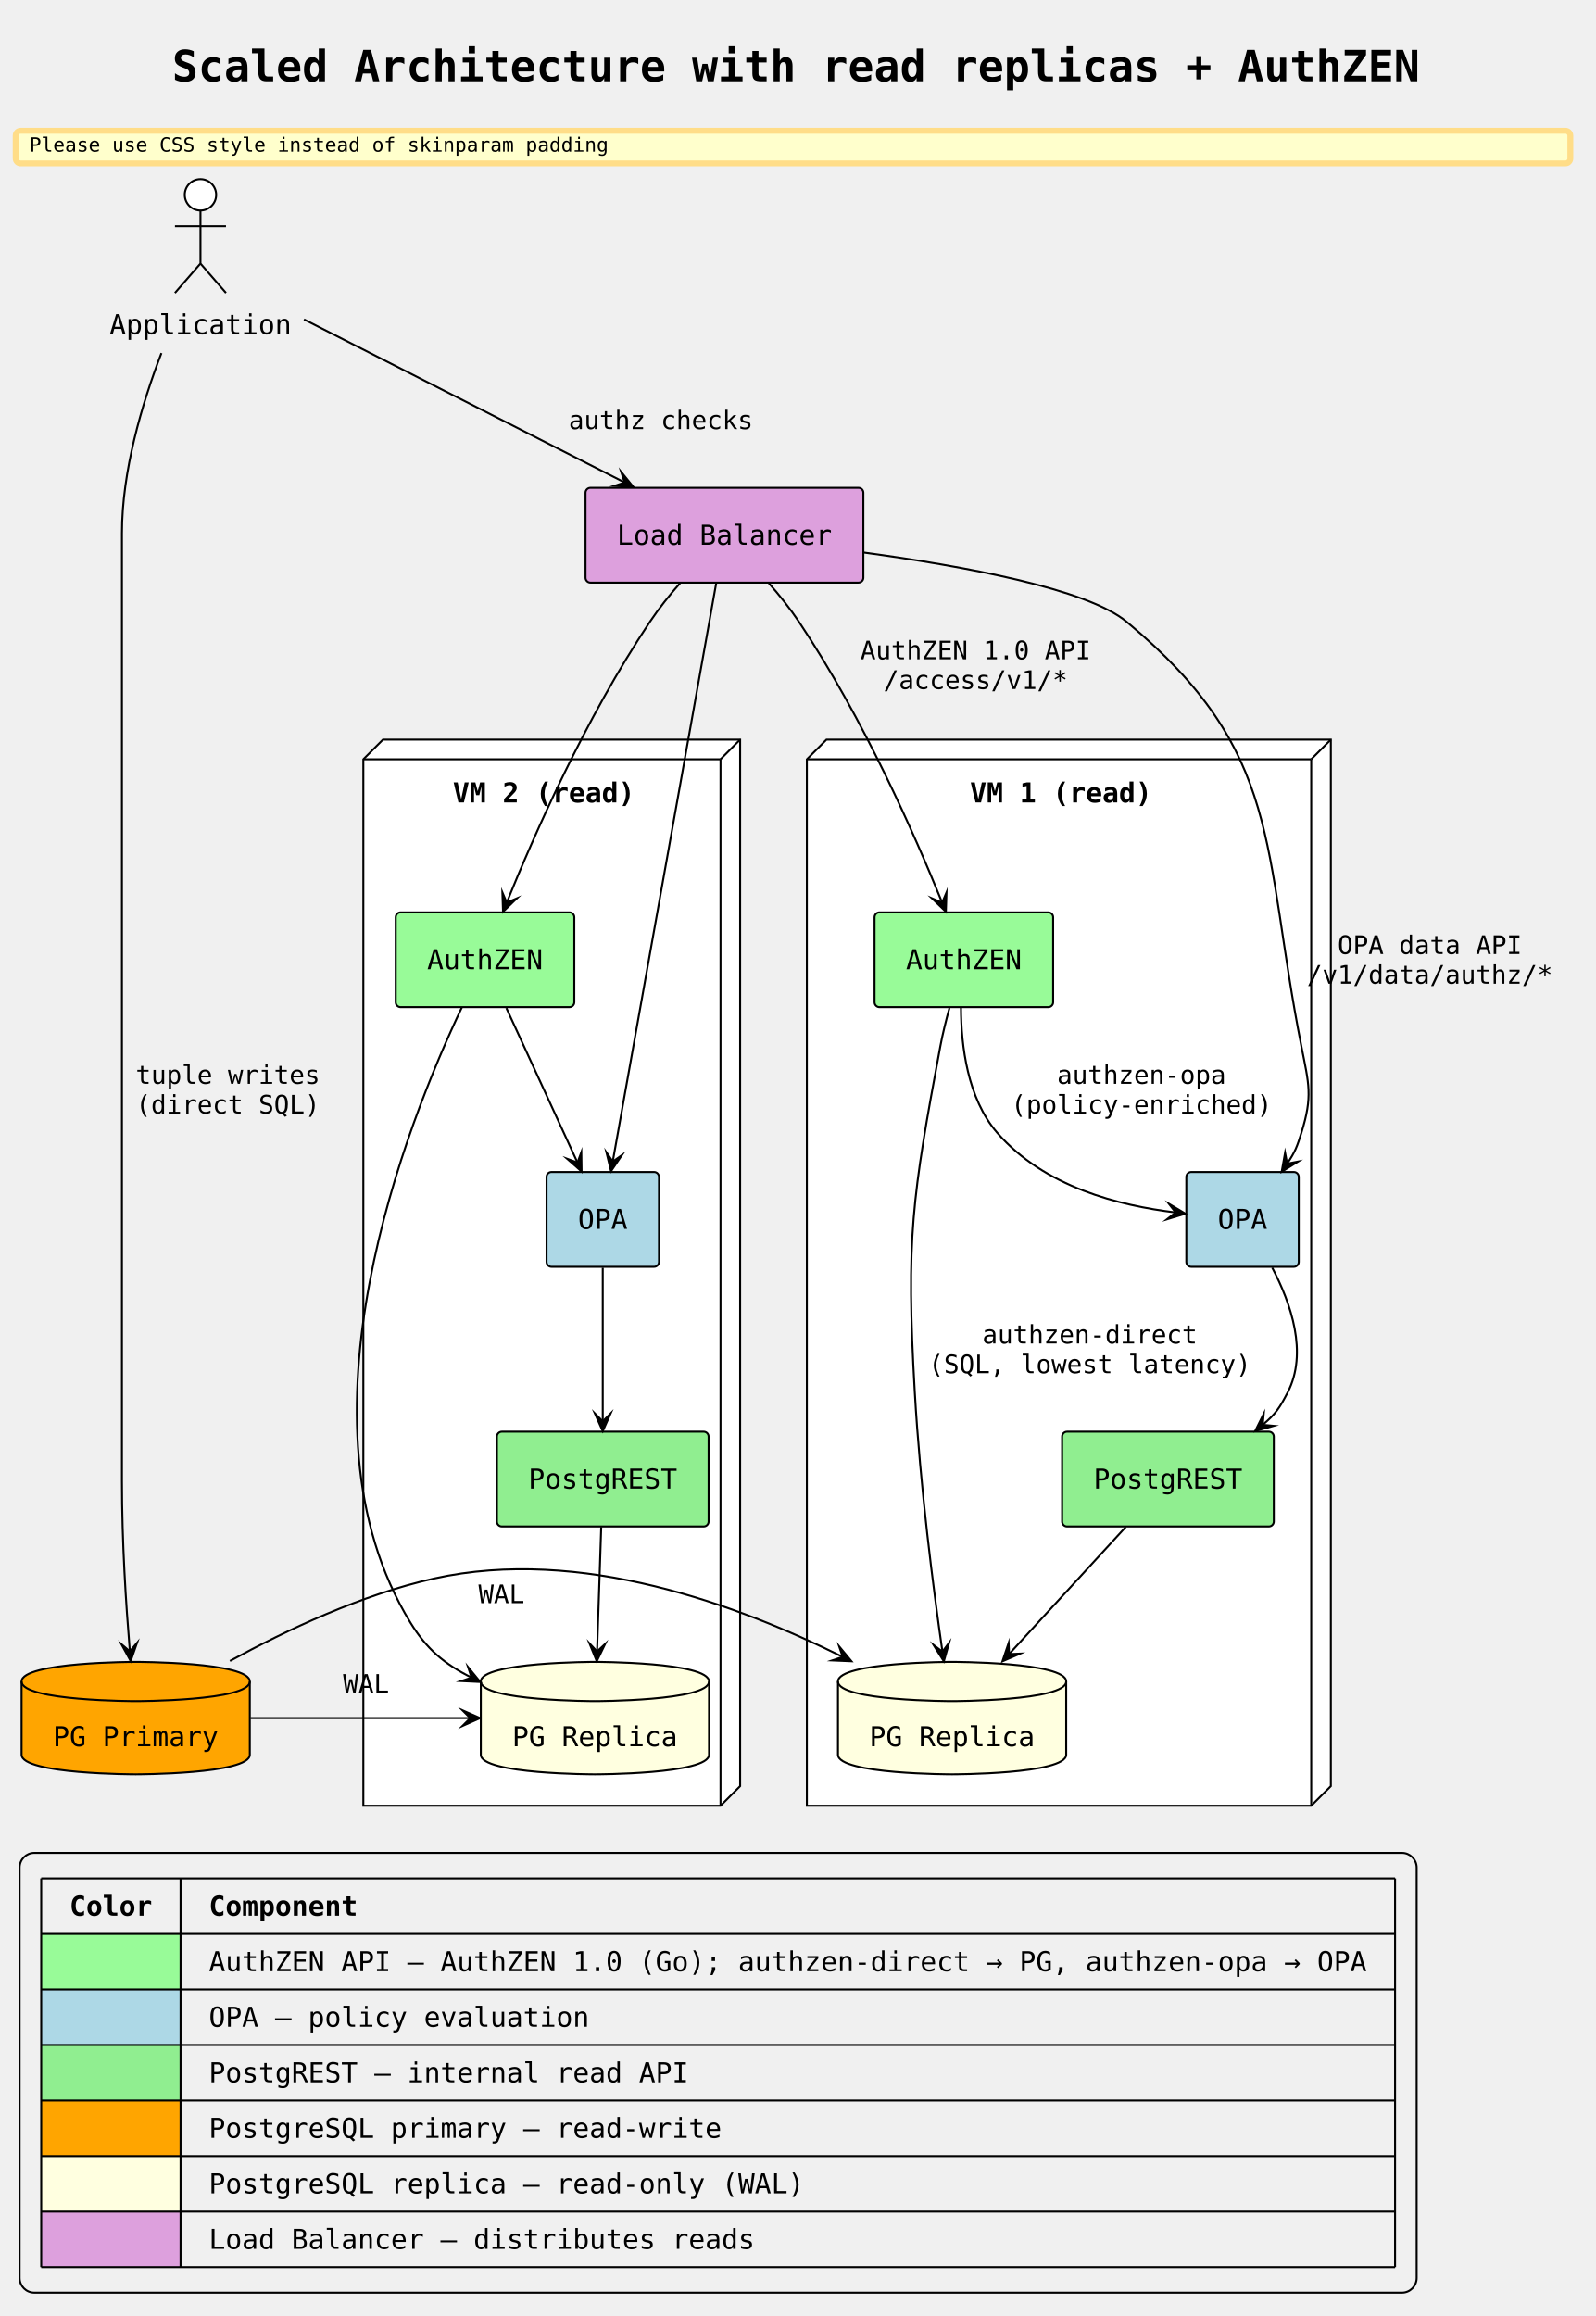
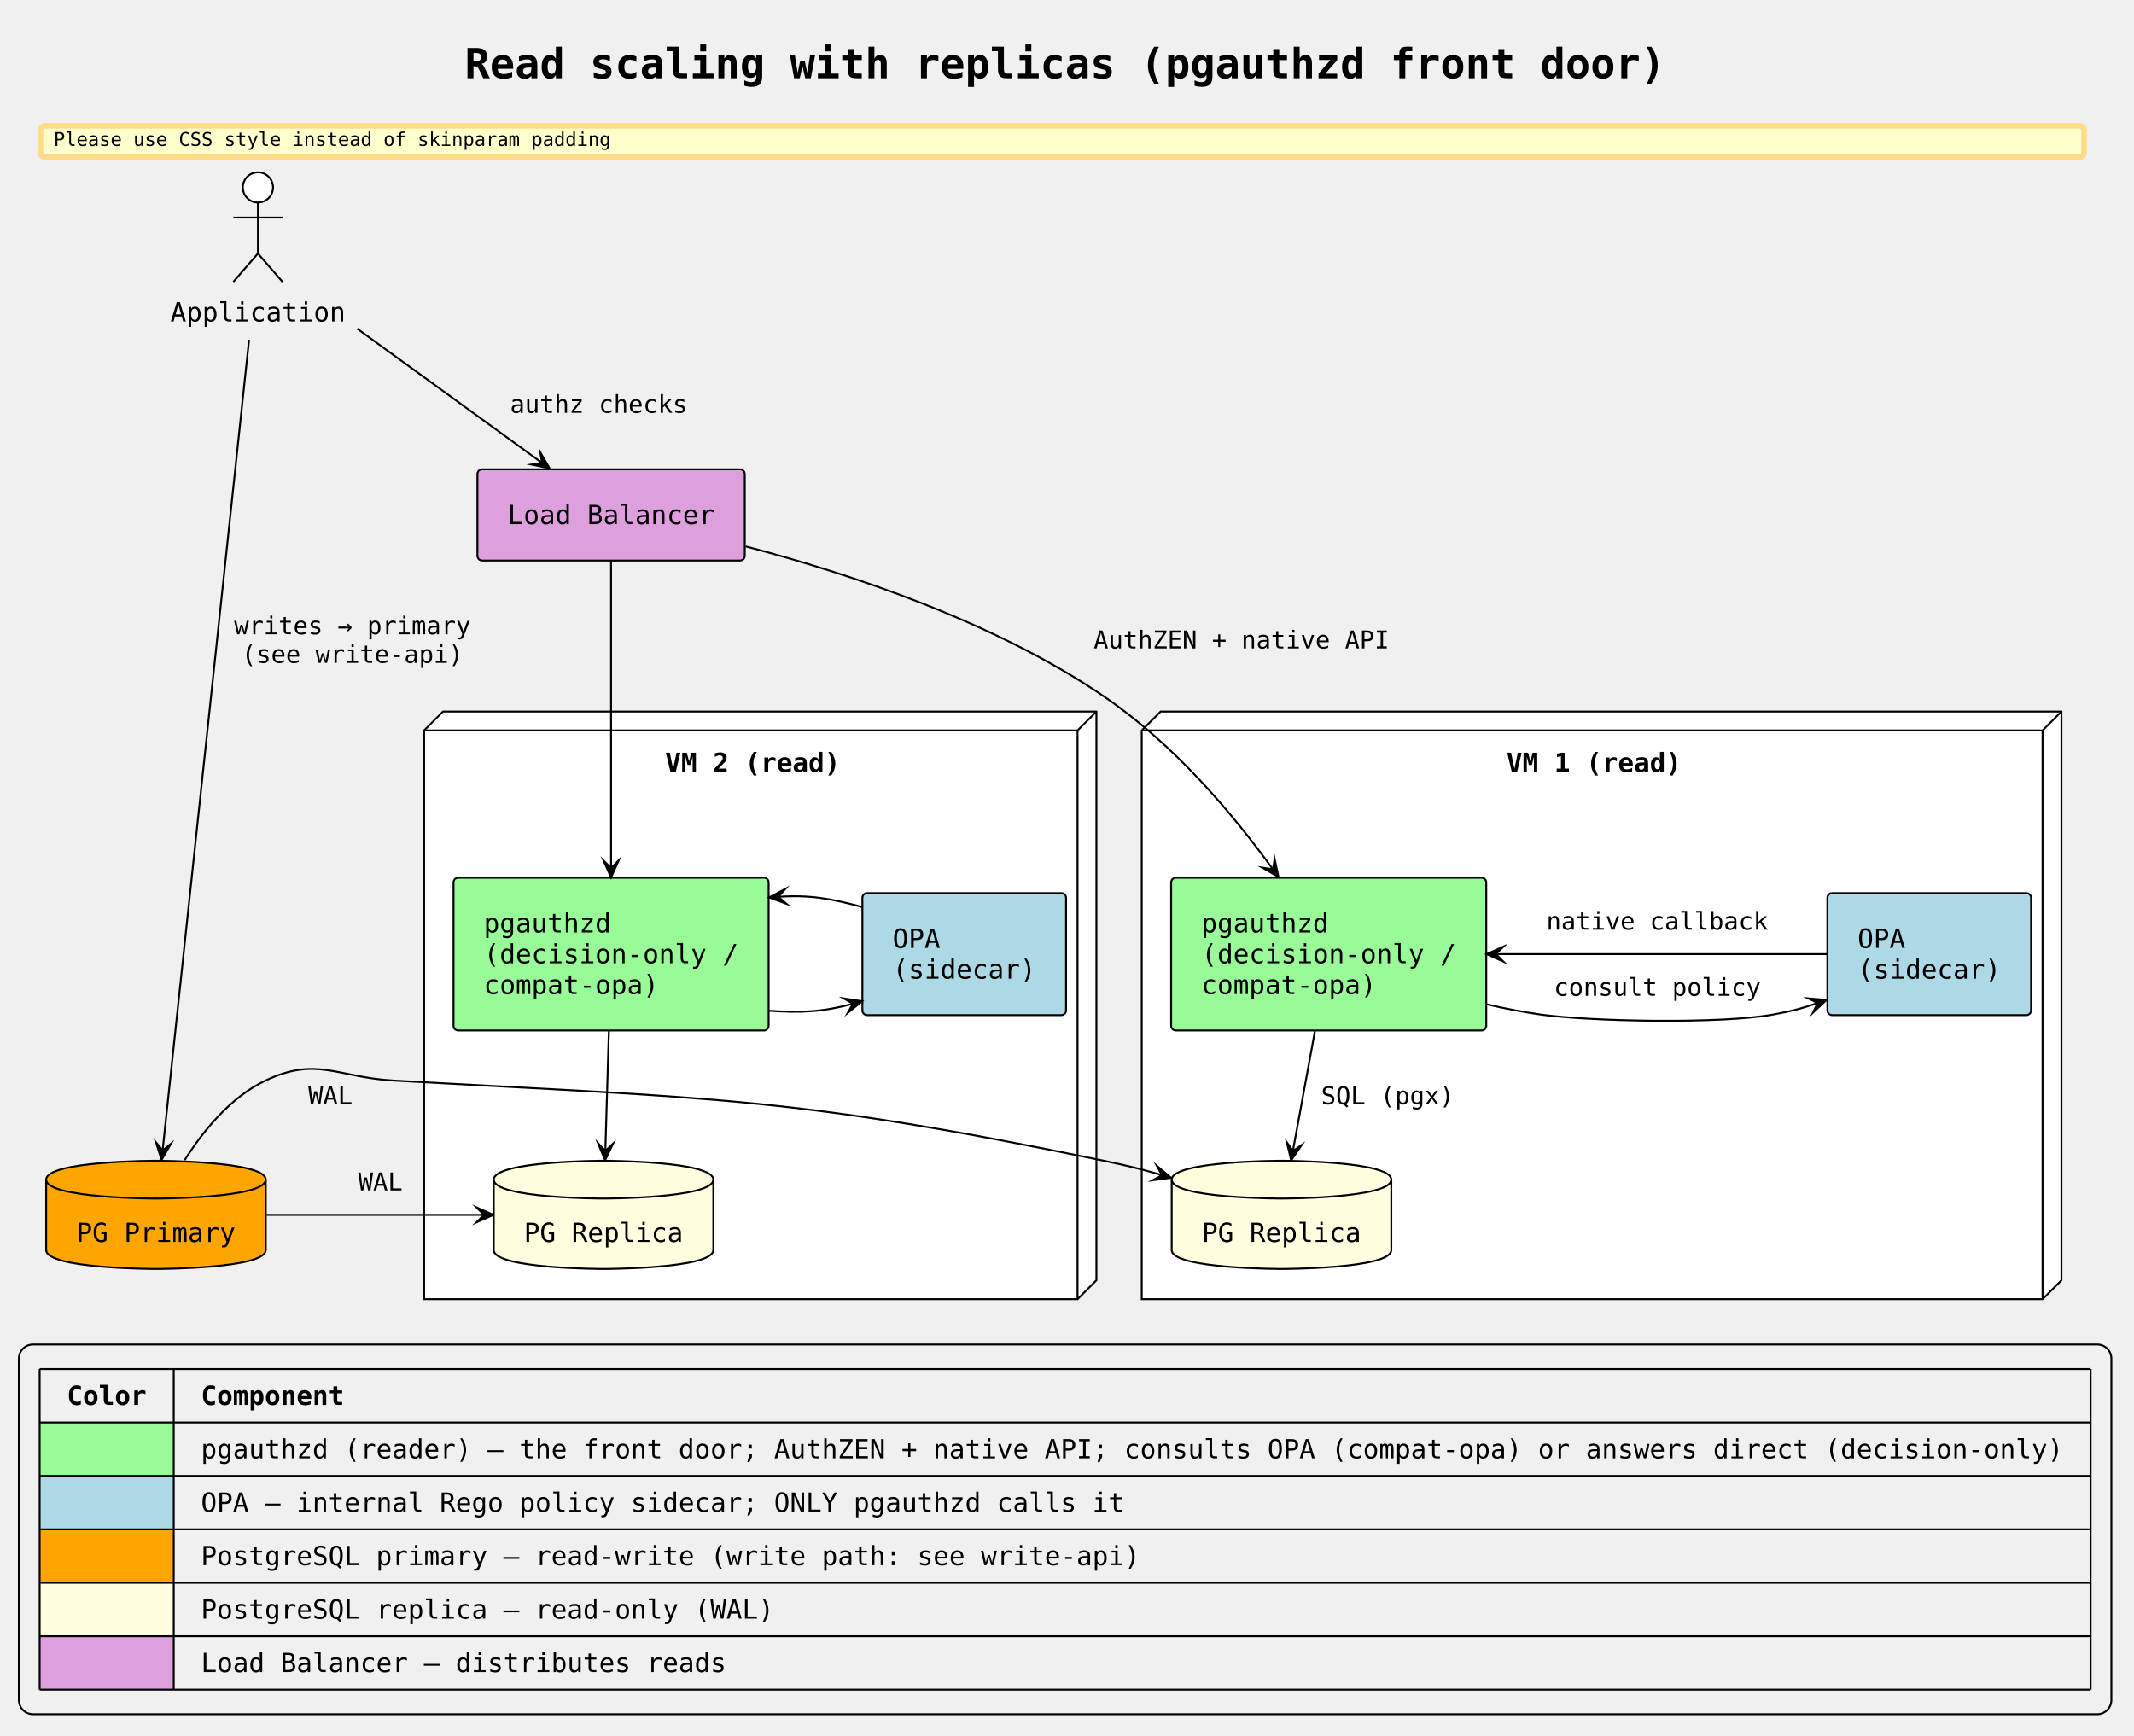
- <svg xmlns="http://www.w3.org/2000/svg" contentStyleType="text/css" data-diagram-type="DESCRIPTION" height="1180px" preserveAspectRatio="none" style="width:813px;height:1180px;background:#FFFFFF;" version="1.1" viewBox="0 0 813 1180" width="813px" zoomAndPan="magnify">
+ <svg xmlns="http://www.w3.org/2000/svg" contentStyleType="text/css" data-diagram-type="DESCRIPTION" height="919px" preserveAspectRatio="none" style="width:1130px;height:919px;background:#FFFFFF;" version="1.1" viewBox="0 0 1130 919" width="1130px" zoomAndPan="magnify">
  <defs />
  <g>
    <g class="title" data-source-line="10">
-       <text fill="#000000" font-family="monospace" font-size="22" font-weight="700" lengthAdjust="spacing" textLength="635.766" x="87.706" y="41.421">Scaled Architecture with read replicas + AuthZEN</text>
+       <text fill="#000000" font-family="monospace" font-size="22" font-weight="700" lengthAdjust="spacing" textLength="635.766" x="246.126" y="41.421">Read scaling with replicas (pgauthzd front door)</text>
    </g>
-     <rect fill="#FFFFCC" height="16.641" rx="2.5" ry="2.5" style="stroke:#FFDD88;stroke-width:3;" width="792.177" x="8" y="66.609" />
-     <text fill="#000000" font-family="monospace" font-size="10" lengthAdjust="spacing" textLength="295.005" x="15" y="77.25">Please use CSS style instead of skinparam padding</text>
+     <rect fill="#FFFFCC" height="16.641" rx="2.5" ry="2.5" style="stroke:#FFDD88;stroke-width:3;" width="1082.14" x="21.439" y="66.609" />
+     <text fill="#000000" font-family="monospace" font-size="10" lengthAdjust="spacing" textLength="295.005" x="28.439" y="77.25">Please use CSS style instead of skinparam padding</text>
    <g class="cluster" data-qualified-name="vm1" data-source-line="16" id="ent0003">
-       <polygon fill="#FFFFFF" points="411.14,386.84,421.14,376.84,678.14,376.84,678.14,910.03,668.14,920.03,411.14,920.03,411.14,386.84" style="stroke:#000000;stroke-width:1;stroke-linejoin:miter;stroke-miterlimit:10;" />
-       <line style="stroke:#000000;stroke-width:1;" x1="668.14" x2="678.14" y1="386.84" y2="376.84" />
-       <line style="stroke:#000000;stroke-width:1;" x1="411.14" x2="668.14" y1="386.84" y2="386.84" />
-       <line style="stroke:#000000;stroke-width:1;" x1="668.14" x2="668.14" y1="386.84" y2="920.03" />
-       <text fill="#000000" font-family="monospace" font-size="14" font-weight="700" lengthAdjust="spacing" textLength="92.716" x="494.282" y="408.835">VM 1 (read)</text>
+       <polygon fill="#FFFFFF" points="604.579,386.84,614.579,376.84,1091.579,376.84,1091.579,678.03,1081.579,688.03,604.579,688.03,604.579,386.84" style="stroke:#000000;stroke-width:1;stroke-linejoin:miter;stroke-miterlimit:10;" />
+       <line style="stroke:#000000;stroke-width:1;" x1="1081.579" x2="1091.579" y1="386.84" y2="376.84" />
+       <line style="stroke:#000000;stroke-width:1;" x1="604.579" x2="1081.579" y1="386.84" y2="386.84" />
+       <line style="stroke:#000000;stroke-width:1;" x1="1081.579" x2="1081.579" y1="386.84" y2="688.03" />
+       <text fill="#000000" font-family="monospace" font-size="14" font-weight="700" lengthAdjust="spacing" textLength="92.716" x="797.721" y="408.835">VM 1 (read)</text>
    </g>
-     <g class="cluster" data-qualified-name="vm2" data-source-line="23" id="ent0008">
-       <polygon fill="#FFFFFF" points="185.14,386.84,195.14,376.84,377.14,376.84,377.14,910.03,367.14,920.03,185.14,920.03,185.14,386.84" style="stroke:#000000;stroke-width:1;stroke-linejoin:miter;stroke-miterlimit:10;" />
-       <line style="stroke:#000000;stroke-width:1;" x1="367.14" x2="377.14" y1="386.84" y2="376.84" />
-       <line style="stroke:#000000;stroke-width:1;" x1="185.14" x2="367.14" y1="386.84" y2="386.84" />
-       <line style="stroke:#000000;stroke-width:1;" x1="367.14" x2="367.14" y1="386.84" y2="920.03" />
-       <text fill="#000000" font-family="monospace" font-size="14" font-weight="700" lengthAdjust="spacing" textLength="92.716" x="230.782" y="408.835">VM 2 (read)</text>
+     <g class="cluster" data-qualified-name="vm2" data-source-line="22" id="ent0007">
+       <polygon fill="#FFFFFF" points="224.579,386.84,234.579,376.84,580.579,376.84,580.579,678.03,570.579,688.03,224.579,688.03,224.579,386.84" style="stroke:#000000;stroke-width:1;stroke-linejoin:miter;stroke-miterlimit:10;" />
+       <line style="stroke:#000000;stroke-width:1;" x1="570.579" x2="580.579" y1="386.84" y2="376.84" />
+       <line style="stroke:#000000;stroke-width:1;" x1="224.579" x2="570.579" y1="386.84" y2="386.84" />
+       <line style="stroke:#000000;stroke-width:1;" x1="570.579" x2="570.579" y1="386.84" y2="688.03" />
+       <text fill="#000000" font-family="monospace" font-size="14" font-weight="700" lengthAdjust="spacing" textLength="92.716" x="352.221" y="408.835">VM 2 (read)</text>
    </g>
-     <g class="entity" data-qualified-name="vm1.opa3a" data-source-line="17" id="ent0004">
-       <rect fill="#ADD8E6" height="48.297" rx="2.5" ry="2.5" style="stroke:#000000;stroke-width:1;" width="57.286" x="604.5" y="597.14" />
-       <text fill="#000000" font-family="monospace" font-size="14" lengthAdjust="spacing" textLength="25.286" x="620.5" y="626.135">OPA</text>
+     <g class="entity" data-qualified-name="vm1.pgd3a" data-source-line="17" id="ent0004">
+       <rect fill="#98FB98" height="80.891" rx="2.5" ry="2.5" style="stroke:#000000;stroke-width:1;" width="166.859" x="620.149" y="464.84" />
+       <text fill="#000000" font-family="monospace" font-size="14" lengthAdjust="spacing" textLength="67.43" x="636.149" y="493.835">pgauthzd</text>
+       <text fill="#000000" font-family="monospace" font-size="14" lengthAdjust="spacing" textLength="134.859" x="636.149" y="510.132">(decision-only /</text>
+       <text fill="#000000" font-family="monospace" font-size="14" lengthAdjust="spacing" textLength="92.716" x="636.149" y="526.429">compat-opa)</text>
    </g>
-     <g class="entity" data-qualified-name="vm1.az3a" data-source-line="18" id="ent0005">
-       <rect fill="#98FB98" height="48.297" rx="2.5" ry="2.5" style="stroke:#000000;stroke-width:1;" width="91.001" x="445.64" y="464.84" />
-       <text fill="#000000" font-family="monospace" font-size="14" lengthAdjust="spacing" textLength="59.001" x="461.64" y="493.835">AuthZEN</text>
+     <g class="entity" data-qualified-name="vm1.opa3a" data-source-line="18" id="ent0005">
+       <rect fill="#ADD8E6" height="64.594" rx="2.5" ry="2.5" style="stroke:#000000;stroke-width:1;" width="107.858" x="967.649" y="472.99" />
+       <text fill="#000000" font-family="monospace" font-size="14" lengthAdjust="spacing" textLength="25.286" x="983.649" y="501.985">OPA</text>
+       <text fill="#000000" font-family="monospace" font-size="14" lengthAdjust="spacing" textLength="75.858" x="983.649" y="518.282">(sidecar)</text>
    </g>
-     <g class="entity" data-qualified-name="vm1.pgrst3a" data-source-line="19" id="ent0006">
-       <rect fill="#90EE90" height="48.297" rx="2.5" ry="2.5" style="stroke:#000000;stroke-width:1;" width="107.858" x="541.21" y="729.44" />
-       <text fill="#000000" font-family="monospace" font-size="14" lengthAdjust="spacing" textLength="75.858" x="557.21" y="758.435">PostgREST</text>
+     <g class="entity" data-qualified-name="vm1.pgr3a" data-source-line="19" id="ent0006">
+       <path d="M620.439,624.73 C620.439,614.73 678.582,614.73 678.582,614.73 C678.582,614.73 736.726,614.73 736.726,624.73 L736.726,662.027 C736.726,672.027 678.582,672.027 678.582,672.027 C678.582,672.027 620.439,672.027 620.439,662.027 L620.439,624.73" fill="#FFFFE0" style="stroke:#000000;stroke-width:1;" />
+       <path d="M620.439,624.73 C620.439,634.73 678.582,634.73 678.582,634.73 C678.582,634.73 736.726,634.73 736.726,624.73" fill="none" style="stroke:#000000;stroke-width:1;" />
+       <text fill="#000000" font-family="monospace" font-size="14" lengthAdjust="spacing" textLength="84.287" x="636.439" y="657.725">PG Replica</text>
    </g>
-     <g class="entity" data-qualified-name="vm1.pgr3a" data-source-line="20" id="ent0007">
-       <path d="M427,856.73 C427,846.73 485.144,846.73 485.144,846.73 C485.144,846.73 543.287,846.73 543.287,856.73 L543.287,894.027 C543.287,904.027 485.144,904.027 485.144,904.027 C485.144,904.027 427,904.027 427,894.027 L427,856.73" fill="#FFFFE0" style="stroke:#000000;stroke-width:1;" />
-       <path d="M427,856.73 C427,866.73 485.144,866.73 485.144,866.73 C485.144,866.73 543.287,866.73 543.287,856.73" fill="none" style="stroke:#000000;stroke-width:1;" />
-       <text fill="#000000" font-family="monospace" font-size="14" lengthAdjust="spacing" textLength="84.287" x="443" y="889.725">PG Replica</text>
+     <g class="entity" data-qualified-name="vm2.pgd3b" data-source-line="23" id="ent0008">
+       <rect fill="#98FB98" height="80.891" rx="2.5" ry="2.5" style="stroke:#000000;stroke-width:1;" width="166.859" x="240.149" y="464.84" />
+       <text fill="#000000" font-family="monospace" font-size="14" lengthAdjust="spacing" textLength="67.43" x="256.149" y="493.835">pgauthzd</text>
+       <text fill="#000000" font-family="monospace" font-size="14" lengthAdjust="spacing" textLength="134.859" x="256.149" y="510.132">(decision-only /</text>
+       <text fill="#000000" font-family="monospace" font-size="14" lengthAdjust="spacing" textLength="92.716" x="256.149" y="526.429">compat-opa)</text>
    </g>
    <g class="entity" data-qualified-name="vm2.opa3b" data-source-line="24" id="ent0009">
-       <rect fill="#ADD8E6" height="48.297" rx="2.5" ry="2.5" style="stroke:#000000;stroke-width:1;" width="57.286" x="278.5" y="597.14" />
-       <text fill="#000000" font-family="monospace" font-size="14" lengthAdjust="spacing" textLength="25.286" x="294.5" y="626.135">OPA</text>
+       <rect fill="#ADD8E6" height="64.594" rx="2.5" ry="2.5" style="stroke:#000000;stroke-width:1;" width="107.858" x="456.649" y="472.99" />
+       <text fill="#000000" font-family="monospace" font-size="14" lengthAdjust="spacing" textLength="25.286" x="472.649" y="501.985">OPA</text>
+       <text fill="#000000" font-family="monospace" font-size="14" lengthAdjust="spacing" textLength="75.858" x="472.649" y="518.282">(sidecar)</text>
    </g>
-     <g class="entity" data-qualified-name="vm2.az3b" data-source-line="25" id="ent0010">
-       <rect fill="#98FB98" height="48.297" rx="2.5" ry="2.5" style="stroke:#000000;stroke-width:1;" width="91.001" x="201.64" y="464.84" />
-       <text fill="#000000" font-family="monospace" font-size="14" lengthAdjust="spacing" textLength="59.001" x="217.64" y="493.835">AuthZEN</text>
-     </g>
-     <g class="entity" data-qualified-name="vm2.pgrst3b" data-source-line="26" id="ent0011">
-       <rect fill="#90EE90" height="48.297" rx="2.5" ry="2.5" style="stroke:#000000;stroke-width:1;" width="107.858" x="253.21" y="729.44" />
-       <text fill="#000000" font-family="monospace" font-size="14" lengthAdjust="spacing" textLength="75.858" x="269.21" y="758.435">PostgREST</text>
-     </g>
-     <g class="entity" data-qualified-name="vm2.pgr3b" data-source-line="27" id="ent0012">
-       <path d="M245,856.73 C245,846.73 303.144,846.73 303.144,846.73 C303.144,846.73 361.287,846.73 361.287,856.73 L361.287,894.027 C361.287,904.027 303.144,904.027 303.144,904.027 C303.144,904.027 245,904.027 245,894.027 L245,856.73" fill="#FFFFE0" style="stroke:#000000;stroke-width:1;" />
-       <path d="M245,856.73 C245,866.73 303.144,866.73 303.144,866.73 C303.144,866.73 361.287,866.73 361.287,856.73" fill="none" style="stroke:#000000;stroke-width:1;" />
-       <text fill="#000000" font-family="monospace" font-size="14" lengthAdjust="spacing" textLength="84.287" x="261" y="889.725">PG Replica</text>
+     <g class="entity" data-qualified-name="vm2.pgr3b" data-source-line="25" id="ent0010">
+       <path d="M261.439,624.73 C261.439,614.73 319.582,614.73 319.582,614.73 C319.582,614.73 377.726,614.73 377.726,624.73 L377.726,662.027 C377.726,672.027 319.582,672.027 319.582,672.027 C319.582,672.027 261.439,672.027 261.439,662.027 L261.439,624.73" fill="#FFFFE0" style="stroke:#000000;stroke-width:1;" />
+       <path d="M261.439,624.73 C261.439,634.73 319.582,634.73 319.582,634.73 C319.582,634.73 377.726,634.73 377.726,624.73" fill="none" style="stroke:#000000;stroke-width:1;" />
+       <text fill="#000000" font-family="monospace" font-size="14" lengthAdjust="spacing" textLength="84.287" x="277.439" y="657.725">PG Replica</text>
    </g>
    <g class="entity" data-qualified-name="app3" data-source-line="12" id="ent0001">
-       <ellipse cx="102.148" cy="99.25" fill="#FFFFFF" rx="8" ry="8" style="stroke:#000000;stroke-width:1;" />
-       <path d="M102.148,107.25 L102.148,134.25 M89.148,115.25 L115.148,115.25 M102.148,134.25 L89.148,149.25 M102.148,134.25 L115.148,149.25" fill="none" style="stroke:#000000;stroke-width:1;" />
-       <text fill="#000000" font-family="monospace" font-size="14" lengthAdjust="spacing" textLength="92.716" x="55.79" y="170.245">Application</text>
+       <ellipse cx="136.587" cy="99.25" fill="#FFFFFF" rx="8" ry="8" style="stroke:#000000;stroke-width:1;" />
+       <path d="M136.587,107.25 L136.587,134.25 M123.587,115.25 L149.587,115.25 M136.587,134.25 L123.587,149.25 M136.587,134.25 L149.587,149.25" fill="none" style="stroke:#000000;stroke-width:1;" />
+       <text fill="#000000" font-family="monospace" font-size="14" lengthAdjust="spacing" textLength="92.716" x="90.229" y="170.245">Application</text>
    </g>
    <g class="entity" data-qualified-name="lb" data-source-line="14" id="ent0002">
-       <rect fill="#DDA0DD" height="48.297" rx="2.5" ry="2.5" style="stroke:#000000;stroke-width:1;" width="141.573" x="298.36" y="248.55" />
-       <text fill="#000000" font-family="monospace" font-size="14" lengthAdjust="spacing" textLength="109.573" x="314.36" y="277.545">Load Balancer</text>
+       <rect fill="#DDA0DD" height="48.297" rx="2.5" ry="2.5" style="stroke:#000000;stroke-width:1;" width="141.573" x="252.799" y="248.55" />
+       <text fill="#000000" font-family="monospace" font-size="14" lengthAdjust="spacing" textLength="109.573" x="268.799" y="277.545">Load Balancer</text>
    </g>
-     <g class="entity" data-qualified-name="pgp3" data-source-line="30" id="ent0013">
-       <path d="M11,856.73 C11,846.73 69.144,846.73 69.144,846.73 C69.144,846.73 127.287,846.73 127.287,856.73 L127.287,894.027 C127.287,904.027 69.144,904.027 69.144,904.027 C69.144,904.027 11,904.027 11,894.027 L11,856.73" fill="#FFA500" style="stroke:#000000;stroke-width:1;" />
-       <path d="M11,856.73 C11,866.73 69.144,866.73 69.144,866.73 C69.144,866.73 127.287,866.73 127.287,856.73" fill="none" style="stroke:#000000;stroke-width:1;" />
-       <text fill="#000000" font-family="monospace" font-size="14" lengthAdjust="spacing" textLength="84.287" x="27" y="889.725">PG Primary</text>
+     <g class="entity" data-qualified-name="pgp3" data-source-line="28" id="ent0011">
+       <path d="M24.439,624.73 C24.439,614.73 82.582,614.73 82.582,614.73 C82.582,614.73 140.726,614.73 140.726,624.73 L140.726,662.027 C140.726,672.027 82.582,672.027 82.582,672.027 C82.582,672.027 24.439,672.027 24.439,662.027 L24.439,624.73" fill="#FFA500" style="stroke:#000000;stroke-width:1;" />
+       <path d="M24.439,624.73 C24.439,634.73 82.582,634.73 82.582,634.73 C82.582,634.73 140.726,634.73 140.726,624.73" fill="none" style="stroke:#000000;stroke-width:1;" />
+       <text fill="#000000" font-family="monospace" font-size="14" lengthAdjust="spacing" textLength="84.287" x="40.439" y="657.725">PG Primary</text>
    </g>
-     <g class="link" data-entity-1="ent0001" data-entity-2="ent0002" data-link-type="dependency" data-source-line="33" id="lnk14">
-       <path d="M154.89,162.73 C203.83,187.62 271.493,222.034 318.293,245.833" fill="none" id="app3-to-lb" style="stroke:#000000;stroke-width:1;" />
-       <polygon fill="#000000" points="322.75,248.1,316.541,240.455,318.293,245.833,312.915,247.586,322.75,248.1" style="stroke:#000000;stroke-width:1;stroke-linejoin:miter;stroke-miterlimit:10;" />
-       <text fill="#000000" font-family="monospace" font-size="13" lengthAdjust="spacing" textLength="93.92" x="289.78" y="218.617">authz checks</text>
+     <g class="link" data-entity-1="ent0001" data-entity-2="ent0002" data-link-type="dependency" data-source-line="34" id="lnk12">
+       <path d="M189.169,174.09 C221.899,197.86 258.923,224.742 286.993,245.122" fill="none" id="app3-to-lb" style="stroke:#000000;stroke-width:1;" />
+       <polygon fill="#000000" points="291.039,248.06,286.106,239.536,286.993,245.122,281.406,246.009,291.039,248.06" style="stroke:#000000;stroke-width:1;stroke-linejoin:miter;stroke-miterlimit:10;" />
+       <text fill="#000000" font-family="monospace" font-size="13" lengthAdjust="spacing" textLength="93.92" x="270.099" y="218.617">authz checks</text>
    </g>
-     <g class="link" data-entity-1="ent0002" data-entity-2="ent0004" data-link-type="dependency" data-source-line="34" id="lnk15">
-       <path d="M440.17,281.52 C491.02,288.42 553.91,300.01 574.14,316.84 C654.05,383.33 642.98,431.16 663.14,533.14 C666.94,552.32 668.99,558.48 663.14,577.14 C660.96,584.1 660.012,586.789 655.892,592.879" fill="none" id="lb-to-opa3a" style="stroke:#000000;stroke-width:1;" />
-       <polygon fill="#000000" points="653.09,597.02,661.446,591.807,655.892,592.879,654.82,587.324,653.09,597.02" style="stroke:#000000;stroke-width:1;stroke-linejoin:miter;stroke-miterlimit:10;" />
-       <text fill="#000000" font-family="monospace" font-size="13" lengthAdjust="spacing" textLength="93.92" x="681.603" y="486.057">OPA data API</text>
-       <text fill="#000000" font-family="monospace" font-size="13" lengthAdjust="spacing" textLength="125.227" x="665.95" y="501.19">/v1/data/authz/*</text>
+     <g class="link" data-entity-1="ent0002" data-entity-2="ent0004" data-link-type="dependency" data-source-line="35" id="lnk13">
+       <path d="M394.829,289.36 C449.999,303.83 526.559,329.17 584.579,368.84 C622.049,394.46 652.309,430.466 674.059,460.386" fill="none" id="lb-to-pgd3a" style="stroke:#000000;stroke-width:1;" />
+       <polygon fill="#000000" points="676.999,464.43,674.942,454.798,674.059,460.386,668.471,459.502,676.999,464.43" style="stroke:#000000;stroke-width:1;stroke-linejoin:miter;stroke-miterlimit:10;" />
+       <text fill="#000000" font-family="monospace" font-size="13" lengthAdjust="spacing" textLength="156.533" x="579.089" y="343.407">AuthZEN + native API</text>
    </g>
-     <g class="link" data-entity-1="ent0002" data-entity-2="ent0009" data-link-type="dependency" data-source-line="35" id="lnk16">
-       <path d="M364.93,297.24 C353.62,360.47 323.561,528.518 312.241,591.788" fill="none" id="lb-to-opa3b" style="stroke:#000000;stroke-width:1;" />
-       <polygon fill="#000000" points="311.36,596.71,316.882,588.555,312.241,591.788,309.008,587.146,311.36,596.71" style="stroke:#000000;stroke-width:1;stroke-linejoin:miter;stroke-miterlimit:10;" />
+     <g class="link" data-entity-1="ent0002" data-entity-2="ent0008" data-link-type="dependency" data-source-line="36" id="lnk14">
+       <path d="M323.579,297.07 C323.579,336.46 323.579,411.46 323.579,459.72" fill="none" id="lb-to-pgd3b" style="stroke:#000000;stroke-width:1;" />
+       <polygon fill="#000000" points="323.579,464.72,327.579,455.72,323.579,459.72,319.579,455.72,323.579,464.72" style="stroke:#000000;stroke-width:1;stroke-linejoin:miter;stroke-miterlimit:10;" />
    </g>
-     <g class="link" data-entity-1="ent0002" data-entity-2="ent0005" data-link-type="dependency" data-source-line="36" id="lnk17">
-       <path d="M391.64,296.97 C397.06,303.16 402.6,310.04 407.14,316.84 C440.16,366.24 466.29,425.877 480.09,459.877" fill="none" id="lb-to-az3a" style="stroke:#000000;stroke-width:1;" />
-       <polygon fill="#000000" points="481.97,464.51,482.292,454.666,480.09,459.877,474.879,457.675,481.97,464.51" style="stroke:#000000;stroke-width:1;stroke-linejoin:miter;stroke-miterlimit:10;" />
-       <text fill="#000000" font-family="monospace" font-size="13" lengthAdjust="spacing" textLength="117.4" x="438.42" y="335.907">AuthZEN 1.0 API</text>
-       <text fill="#000000" font-family="monospace" font-size="13" lengthAdjust="spacing" textLength="93.92" x="450.16" y="351.04">/access/v1/*</text>
+     <g class="link" data-entity-1="ent0004" data-entity-2="ent0005" data-link-type="dependency" data-source-line="37" id="lnk15">
+       <path d="M787.319,531.88 C796.859,534.1 806.499,535.98 815.829,537.29 C842.899,541.07 911.959,542.3 938.829,537.29 C948.219,535.54 953.192,534.391 962.492,531.181" fill="none" id="pgd3a-to-opa3a" style="stroke:#000000;stroke-width:1;" />
+       <polygon fill="#000000" points="967.219,529.55,957.406,528.705,962.492,531.181,960.016,536.268,967.219,529.55" style="stroke:#000000;stroke-width:1;stroke-linejoin:miter;stroke-miterlimit:10;" />
+       <text fill="#000000" font-family="monospace" font-size="13" lengthAdjust="spacing" textLength="109.573" x="822.829" y="527.357">consult policy</text>
    </g>
-     <g class="link" data-entity-1="ent0002" data-entity-2="ent0010" data-link-type="dependency" data-source-line="37" id="lnk18">
-       <path d="M346.65,296.97 C341.22,303.16 335.69,310.04 331.14,316.84 C298.13,366.24 272,425.877 258.2,459.877" fill="none" id="lb-to-az3b" style="stroke:#000000;stroke-width:1;" />
-       <polygon fill="#000000" points="256.32,464.51,263.411,457.675,258.2,459.877,255.998,454.666,256.32,464.51" style="stroke:#000000;stroke-width:1;stroke-linejoin:miter;stroke-miterlimit:10;" />
+     <g class="link" data-entity-1="ent0004" data-entity-2="ent0005" data-link-type="dependency" data-source-line="38" id="lnk17">
+       <path d="M792.129,505.29 C849.179,505.29 918.089,505.29 967.539,505.29" fill="none" id="pgd3a-backto-opa3a" style="stroke:#000000;stroke-width:1;" />
+       <polygon fill="#000000" points="787.129,505.29,796.129,509.29,792.129,505.29,796.129,501.29,787.129,505.29" style="stroke:#000000;stroke-width:1;stroke-linejoin:miter;stroke-miterlimit:10;" />
+       <text fill="#000000" font-family="monospace" font-size="13" lengthAdjust="spacing" textLength="117.4" x="818.829" y="492.357">native callback</text>
    </g>
-     <g class="link" data-entity-1="ent0004" data-entity-2="ent0006" data-link-type="dependency" data-source-line="38" id="lnk19">
-       <path d="M648.25,645.87 C657.81,664 666.57,689.29 656.14,709.44 C652.21,717.04 650.099,720.398 643.419,725.938" fill="none" id="opa3a-to-pgrst3a" style="stroke:#000000;stroke-width:1;" />
-       <polygon fill="#000000" points="639.57,729.13,649.051,726.464,643.419,725.938,643.944,720.306,639.57,729.13" style="stroke:#000000;stroke-width:1;stroke-linejoin:miter;stroke-miterlimit:10;" />
+     <g class="link" data-entity-1="ent0008" data-entity-2="ent0009" data-link-type="dependency" data-source-line="39" id="lnk18">
+       <path d="M407.219,535.28 C423.639,536.41 435.236,536.049 451.656,531.559" fill="none" id="pgd3b-to-opa3b" style="stroke:#000000;stroke-width:1;" />
+       <polygon fill="#000000" points="456.479,530.24,446.742,528.755,451.656,531.559,448.853,536.472,456.479,530.24" style="stroke:#000000;stroke-width:1;stroke-linejoin:miter;stroke-miterlimit:10;" />
    </g>
-     <g class="link" data-entity-1="ent0009" data-entity-2="ent0011" data-link-type="dependency" data-source-line="39" id="lnk20">
-       <path d="M307.14,645.88 C307.14,669.5 307.14,700.61 307.14,724.16" fill="none" id="opa3b-to-pgrst3b" style="stroke:#000000;stroke-width:1;" />
-       <polygon fill="#000000" points="307.14,729.16,311.14,720.16,307.14,724.16,303.14,720.16,307.14,729.16" style="stroke:#000000;stroke-width:1;stroke-linejoin:miter;stroke-miterlimit:10;" />
+     <g class="link" data-entity-1="ent0008" data-entity-2="ent0009" data-link-type="dependency" data-source-line="40" id="lnk20">
+       <path d="M412.207,474.95 C428.627,473.83 440.059,475.85 456.479,480.34" fill="none" id="pgd3b-backto-opa3b" style="stroke:#000000;stroke-width:1;" />
+       <polygon fill="#000000" points="407.219,475.29,416.47,478.668,412.207,474.95,415.926,470.687,407.219,475.29" style="stroke:#000000;stroke-width:1;stroke-linejoin:miter;stroke-miterlimit:10;" />
    </g>
-     <g class="link" data-entity-1="ent0005" data-entity-2="ent0004" data-link-type="dependency" data-source-line="40" id="lnk21">
-       <path d="M489.67,513.47 C489.75,532.77 492.97,559.69 508.14,577.14 C532.32,604.95 570.347,614.243 599.067,617.753" fill="none" id="az3a-to-opa3a" style="stroke:#000000;stroke-width:1;" />
-       <polygon fill="#000000" points="604.03,618.36,595.582,613.298,599.067,617.753,594.611,621.239,604.03,618.36" style="stroke:#000000;stroke-width:1;stroke-linejoin:miter;stroke-miterlimit:10;" />
-       <text fill="#000000" font-family="monospace" font-size="13" lengthAdjust="spacing" textLength="86.093" x="538.62" y="552.207">authzen-opa</text>
-       <text fill="#000000" font-family="monospace" font-size="13" lengthAdjust="spacing" textLength="133.053" x="515.14" y="567.34">(policy-enriched)</text>
+     <g class="link" data-entity-1="ent0004" data-entity-2="ent0006" data-link-type="dependency" data-source-line="41" id="lnk21">
+       <path d="M696.289,546.02 C692.249,567.99 688.231,589.832 684.611,609.572" fill="none" id="pgd3a-to-pgr3a" style="stroke:#000000;stroke-width:1;" />
+       <polygon fill="#000000" points="683.709,614.49,689.267,606.359,684.611,609.572,681.398,604.916,683.709,614.49" style="stroke:#000000;stroke-width:1;stroke-linejoin:miter;stroke-miterlimit:10;" />
+       <text fill="#000000" font-family="monospace" font-size="13" lengthAdjust="spacing" textLength="70.44" x="699.579" y="584.797">SQL (pgx)</text>
    </g>
-     <g class="link" data-entity-1="ent0005" data-entity-2="ent0007" data-link-type="dependency" data-source-line="41" id="lnk22">
-       <path d="M483.8,513.56 C482.05,519.87 480.34,526.72 479.14,533.14 C464.72,610.37 461.64,631 466.14,709.44 C468.92,757.78 475.518,808.761 480.228,841.501" fill="none" id="az3a-to-pgr3a" style="stroke:#000000;stroke-width:1;" />
-       <polygon fill="#000000" points="480.94,846.45,483.618,836.972,480.228,841.501,475.699,838.111,480.94,846.45" style="stroke:#000000;stroke-width:1;stroke-linejoin:miter;stroke-miterlimit:10;" />
-       <text fill="#000000" font-family="monospace" font-size="13" lengthAdjust="spacing" textLength="109.573" x="500.533" y="684.507">authzen-direct</text>
-       <text fill="#000000" font-family="monospace" font-size="13" lengthAdjust="spacing" textLength="164.36" x="473.14" y="699.64">(SQL, lowest latency)</text>
+     <g class="link" data-entity-1="ent0008" data-entity-2="ent0010" data-link-type="dependency" data-source-line="42" id="lnk22">
+       <path d="M322.419,546.02 C321.769,567.99 321.126,589.752 320.546,609.492" fill="none" id="pgd3b-to-pgr3b" style="stroke:#000000;stroke-width:1;" />
+       <polygon fill="#000000" points="320.399,614.49,324.661,605.611,320.546,609.492,316.665,605.376,320.399,614.49" style="stroke:#000000;stroke-width:1;stroke-linejoin:miter;stroke-miterlimit:10;" />
    </g>
-     <g class="link" data-entity-1="ent0010" data-entity-2="ent0009" data-link-type="dependency" data-source-line="42" id="lnk23">
-       <path d="M258.01,513.59 C268.88,537.2 283.418,568.779 294.268,592.329" fill="none" id="az3b-to-opa3b" style="stroke:#000000;stroke-width:1;" />
-       <polygon fill="#000000" points="296.36,596.87,296.227,587.022,294.268,592.329,288.961,590.37,296.36,596.87" style="stroke:#000000;stroke-width:1;stroke-linejoin:miter;stroke-miterlimit:10;" />
+     <g class="link" data-entity-1="ent0001" data-entity-2="ent0011" data-link-type="dependency" data-source-line="47" id="lnk23">
+       <path d="M131.889,179.96 C121.039,281.64 95.049,525.418 86.109,609.278" fill="none" id="app3-to-pgp3" style="stroke:#000000;stroke-width:1;" />
+       <polygon fill="#000000" points="85.579,614.25,90.51,605.725,86.109,609.278,82.555,604.877,85.579,614.25" style="stroke:#000000;stroke-width:1;stroke-linejoin:miter;stroke-miterlimit:10;" />
+       <text fill="#000000" font-family="monospace" font-size="13" lengthAdjust="spacing" textLength="125.227" x="123.979" y="335.907">writes → primary</text>
+       <text fill="#000000" font-family="monospace" font-size="13" lengthAdjust="spacing" textLength="117.4" x="127.892" y="351.04">(see write-api)</text>
    </g>
-     <g class="link" data-entity-1="ent0010" data-entity-2="ent0012" data-link-type="dependency" data-source-line="43" id="lnk24">
-       <path d="M235.3,513.37 C207.75,571.35 146.33,724.46 209.14,826.73 C217.38,840.14 226.224,847.673 240.274,854.742" fill="none" id="az3b-to-pgr3b" style="stroke:#000000;stroke-width:1;" />
-       <polygon fill="#000000" points="244.74,856.99,238.499,849.371,240.274,854.742,234.903,856.518,244.74,856.99" style="stroke:#000000;stroke-width:1;stroke-linejoin:miter;stroke-miterlimit:10;" />
+     <g class="link" data-entity-1="ent0011" data-entity-2="ent0006" data-link-type="dependency" data-source-line="50" id="lnk24">
+       <path d="M97.769,614.38 C107.659,598.79 122.159,581.01 140.579,572.26 C167.879,559.29 178.409,570.56 208.579,572.26 C376.489,581.71 419.899,580.64 584.579,614.73 C596.189,617.14 603.629,618.95 615.289,622.35" fill="none" id="pgp3-to-pgr3a" style="stroke:#000000;stroke-width:1;" />
+       <polygon fill="#000000" points="620.089,623.75,612.568,617.39,615.289,622.35,610.329,625.071,620.089,623.75" style="stroke:#000000;stroke-width:1;stroke-linejoin:miter;stroke-miterlimit:10;" />
+       <text fill="#000000" font-family="monospace" font-size="13" lengthAdjust="spacing" textLength="23.48" x="163.232" y="584.797">WAL</text>
    </g>
-     <g class="link" data-entity-1="ent0006" data-entity-2="ent0007" data-link-type="dependency" data-source-line="44" id="lnk25">
-       <path d="M573.67,777.97 C555.67,797.58 533.292,821.947 514.192,842.747" fill="none" id="pgrst3a-to-pgr3a" style="stroke:#000000;stroke-width:1;" />
-       <polygon fill="#000000" points="510.81,846.43,519.844,842.506,514.192,842.747,513.951,837.095,510.81,846.43" style="stroke:#000000;stroke-width:1;stroke-linejoin:miter;stroke-miterlimit:10;" />
+     <g class="link" data-entity-1="ent0011" data-entity-2="ent0010" data-link-type="dependency" data-source-line="51" id="lnk25">
+       <path d="M141.169,643.38 C177.769,643.38 219.709,643.38 256.259,643.38" fill="none" id="pgp3-to-pgr3b" style="stroke:#000000;stroke-width:1;" />
+       <polygon fill="#000000" points="261.259,643.38,252.259,639.38,256.259,643.38,252.259,647.38,261.259,643.38" style="stroke:#000000;stroke-width:1;stroke-linejoin:miter;stroke-miterlimit:10;" />
+       <text fill="#000000" font-family="monospace" font-size="13" lengthAdjust="spacing" textLength="23.48" x="189.732" y="630.447">WAL</text>
    </g>
-     <g class="link" data-entity-1="ent0011" data-entity-2="ent0012" data-link-type="dependency" data-source-line="45" id="lnk26">
-       <path d="M306.36,777.97 C305.71,797.58 304.936,820.633 304.246,841.433" fill="none" id="pgrst3b-to-pgr3b" style="stroke:#000000;stroke-width:1;" />
-       <polygon fill="#000000" points="304.08,846.43,308.376,837.568,304.246,841.433,300.381,837.302,304.08,846.43" style="stroke:#000000;stroke-width:1;stroke-linejoin:miter;stroke-miterlimit:10;" />
-     </g>
-     <g class="link" data-entity-1="ent0001" data-entity-2="ent0013" data-link-type="dependency" data-source-line="48" id="lnk27">
-       <path d="M82.26,179.9 C72.22,206.02 62.14,240.11 62.14,271.69 C62.14,271.69 62.14,271.69 62.14,754.58 C62.14,786.04 64.169,817.087 66.169,841.347" fill="none" id="app3-to-pgp3" style="stroke:#000000;stroke-width:1;" />
-       <polygon fill="#000000" points="66.58,846.33,69.827,837.032,66.169,841.347,61.854,837.689,66.58,846.33" style="stroke:#000000;stroke-width:1;stroke-linejoin:miter;stroke-miterlimit:10;" />
-       <text fill="#000000" font-family="monospace" font-size="13" lengthAdjust="spacing" textLength="93.92" x="69.14" y="552.207">tuple writes</text>
-       <text fill="#000000" font-family="monospace" font-size="13" lengthAdjust="spacing" textLength="93.92" x="69.14" y="567.34">(direct SQL)</text>
-     </g>
-     <g class="link" data-entity-1="ent0013" data-entity-2="ent0007" data-link-type="dependency" data-source-line="51" id="lnk28">
-       <path d="M117.17,846.26 C146.15,830.41 184.46,812.42 221.14,804.26 C295.74,787.67 376.453,817.854 429.403,844.184" fill="none" id="pgp3-to-pgr3a" style="stroke:#000000;stroke-width:1;" />
-       <polygon fill="#000000" points="433.88,846.41,427.602,838.821,429.403,844.184,424.04,845.984,433.88,846.41" style="stroke:#000000;stroke-width:1;stroke-linejoin:miter;stroke-miterlimit:10;" />
-       <text fill="#000000" font-family="monospace" font-size="13" lengthAdjust="spacing" textLength="23.48" x="243.793" y="816.797">WAL</text>
-     </g>
-     <g class="link" data-entity-1="ent0013" data-entity-2="ent0012" data-link-type="dependency" data-source-line="52" id="lnk29">
-       <path d="M127.59,875.38 C163.33,875.38 203.88,875.38 239.63,875.38" fill="none" id="pgp3-to-pgr3b" style="stroke:#000000;stroke-width:1;" />
-       <polygon fill="#000000" points="244.63,875.38,235.63,871.38,239.63,875.38,235.63,879.38,244.63,875.38" style="stroke:#000000;stroke-width:1;stroke-linejoin:miter;stroke-miterlimit:10;" />
-       <text fill="#000000" font-family="monospace" font-size="13" lengthAdjust="spacing" textLength="23.48" x="174.793" y="862.447">WAL</text>
-     </g>
-     <g class="legend" data-source-line="54">
-       <rect fill="none" height="224.078" rx="7.5" ry="7.5" style="stroke:#000000;stroke-width:1;" width="711.868" x="10" y="944.03" />
-       <text fill="#000000" font-family="monospace" font-size="14" font-weight="700" lengthAdjust="spacing" textLength="42.144" x="35.429" y="976.025">Color</text>
-       <text fill="#000000" font-family="monospace" font-size="14" font-weight="700" lengthAdjust="spacing" textLength="75.858" x="106.43" y="976.025">Component</text>
-       <rect fill="#98FB98" height="28.297" style="stroke:none;stroke-width:1;" width="71.001" x="21" y="985.327" />
-       <text fill="#000000" font-family="monospace" font-size="14" lengthAdjust="spacing" textLength="8.429" x="27" y="1004.322"> </text>
-       <text fill="#000000" font-family="monospace" font-size="14" lengthAdjust="spacing" textLength="590.01" x="106.43" y="1004.322">AuthZEN API — AuthZEN 1.0 (Go); authzen-direct → PG, authzen-opa → OPA</text>
-       <rect fill="#ADD8E6" height="28.297" style="stroke:none;stroke-width:1;" width="71.001" x="21" y="1013.624" />
-       <text fill="#000000" font-family="monospace" font-size="14" lengthAdjust="spacing" textLength="8.429" x="27" y="1032.619"> </text>
-       <text fill="#000000" font-family="monospace" font-size="14" lengthAdjust="spacing" textLength="193.86" x="106.43" y="1032.619">OPA — policy evaluation</text>
-       <rect fill="#90EE90" height="28.297" style="stroke:none;stroke-width:1;" width="71.001" x="21" y="1041.921" />
-       <text fill="#000000" font-family="monospace" font-size="14" lengthAdjust="spacing" textLength="8.429" x="27" y="1060.916"> </text>
-       <text fill="#000000" font-family="monospace" font-size="14" lengthAdjust="spacing" textLength="244.433" x="106.43" y="1060.916">PostgREST — internal read API</text>
-       <rect fill="#FFA500" height="28.297" style="stroke:none;stroke-width:1;" width="71.001" x="21" y="1070.217" />
-       <text fill="#000000" font-family="monospace" font-size="14" lengthAdjust="spacing" textLength="8.429" x="27" y="1089.213"> </text>
-       <text fill="#000000" font-family="monospace" font-size="14" lengthAdjust="spacing" textLength="261.29" x="106.43" y="1089.213">PostgreSQL primary — read-write</text>
-       <rect fill="#FFFFE0" height="28.297" style="stroke:none;stroke-width:1;" width="71.001" x="21" y="1098.514" />
-       <text fill="#000000" font-family="monospace" font-size="14" lengthAdjust="spacing" textLength="8.429" x="27" y="1117.509"> </text>
-       <text fill="#000000" font-family="monospace" font-size="14" lengthAdjust="spacing" textLength="303.434" x="106.43" y="1117.509">PostgreSQL replica — read-only (WAL)</text>
-       <rect fill="#DDA0DD" height="28.297" style="stroke:none;stroke-width:1;" width="71.001" x="21" y="1126.811" />
-       <text fill="#000000" font-family="monospace" font-size="14" lengthAdjust="spacing" textLength="8.429" x="27" y="1145.806"> </text>
-       <text fill="#000000" font-family="monospace" font-size="14" lengthAdjust="spacing" textLength="278.147" x="106.43" y="1145.806">Load Balancer — distributes reads</text>
-       <line style="stroke:#000000;stroke-width:1;" x1="21" x2="710.868" y1="957.03" y2="957.03" />
-       <line style="stroke:#000000;stroke-width:1;" x1="21" x2="710.868" y1="985.327" y2="985.327" />
-       <line style="stroke:#000000;stroke-width:1;" x1="21" x2="710.868" y1="1013.624" y2="1013.624" />
-       <line style="stroke:#000000;stroke-width:1;" x1="21" x2="710.868" y1="1041.921" y2="1041.921" />
-       <line style="stroke:#000000;stroke-width:1;" x1="21" x2="710.868" y1="1070.217" y2="1070.217" />
-       <line style="stroke:#000000;stroke-width:1;" x1="21" x2="710.868" y1="1098.514" y2="1098.514" />
-       <line style="stroke:#000000;stroke-width:1;" x1="21" x2="710.868" y1="1126.811" y2="1126.811" />
-       <line style="stroke:#000000;stroke-width:1;" x1="21" x2="710.868" y1="1155.108" y2="1155.108" />
-       <line style="stroke:#000000;stroke-width:1;" x1="21" x2="21" y1="957.03" y2="1155.108" />
-       <line style="stroke:#000000;stroke-width:1;" x1="92.001" x2="92.001" y1="957.03" y2="1155.108" />
-       <line style="stroke:#000000;stroke-width:1;" x1="710.868" x2="710.868" y1="957.03" y2="1155.108" />
+     <g class="legend" data-source-line="53">
+       <rect fill="none" height="195.781" rx="7.5" ry="7.5" style="stroke:#000000;stroke-width:1;" width="1108.018" x="10" y="712.03" />
+       <text fill="#000000" font-family="monospace" font-size="14" font-weight="700" lengthAdjust="spacing" textLength="42.144" x="35.429" y="744.025">Color</text>
+       <text fill="#000000" font-family="monospace" font-size="14" font-weight="700" lengthAdjust="spacing" textLength="75.858" x="106.43" y="744.025">Component</text>
+       <rect fill="#98FB98" height="28.297" style="stroke:none;stroke-width:1;" width="71.001" x="21" y="753.327" />
+       <text fill="#000000" font-family="monospace" font-size="14" lengthAdjust="spacing" textLength="8.429" x="27" y="772.322"> </text>
+       <text fill="#000000" font-family="monospace" font-size="14" lengthAdjust="spacing" textLength="986.159" x="106.43" y="772.322">pgauthzd (reader) — the front door; AuthZEN + native API; consults OPA (compat-opa) or answers direct (decision-only)</text>
+       <rect fill="#ADD8E6" height="28.297" style="stroke:none;stroke-width:1;" width="71.001" x="21" y="781.624" />
+       <text fill="#000000" font-family="monospace" font-size="14" lengthAdjust="spacing" textLength="8.429" x="27" y="800.619"> </text>
+       <text fill="#000000" font-family="monospace" font-size="14" lengthAdjust="spacing" textLength="488.865" x="106.43" y="800.619">OPA — internal Rego policy sidecar; ONLY pgauthzd calls it</text>
+       <rect fill="#FFA500" height="28.297" style="stroke:none;stroke-width:1;" width="71.001" x="21" y="809.921" />
+       <text fill="#000000" font-family="monospace" font-size="14" lengthAdjust="spacing" textLength="8.429" x="27" y="828.916"> </text>
+       <text fill="#000000" font-family="monospace" font-size="14" lengthAdjust="spacing" textLength="497.294" x="106.43" y="828.916">PostgreSQL primary — read-write (write path: see write-api)</text>
+       <rect fill="#FFFFE0" height="28.297" style="stroke:none;stroke-width:1;" width="71.001" x="21" y="838.217" />
+       <text fill="#000000" font-family="monospace" font-size="14" lengthAdjust="spacing" textLength="8.429" x="27" y="857.213"> </text>
+       <text fill="#000000" font-family="monospace" font-size="14" lengthAdjust="spacing" textLength="303.434" x="106.43" y="857.213">PostgreSQL replica — read-only (WAL)</text>
+       <rect fill="#DDA0DD" height="28.297" style="stroke:none;stroke-width:1;" width="71.001" x="21" y="866.514" />
+       <text fill="#000000" font-family="monospace" font-size="14" lengthAdjust="spacing" textLength="8.429" x="27" y="885.51"> </text>
+       <text fill="#000000" font-family="monospace" font-size="14" lengthAdjust="spacing" textLength="278.147" x="106.43" y="885.51">Load Balancer — distributes reads</text>
+       <line style="stroke:#000000;stroke-width:1;" x1="21" x2="1107.018" y1="725.03" y2="725.03" />
+       <line style="stroke:#000000;stroke-width:1;" x1="21" x2="1107.018" y1="753.327" y2="753.327" />
+       <line style="stroke:#000000;stroke-width:1;" x1="21" x2="1107.018" y1="781.624" y2="781.624" />
+       <line style="stroke:#000000;stroke-width:1;" x1="21" x2="1107.018" y1="809.921" y2="809.921" />
+       <line style="stroke:#000000;stroke-width:1;" x1="21" x2="1107.018" y1="838.217" y2="838.217" />
+       <line style="stroke:#000000;stroke-width:1;" x1="21" x2="1107.018" y1="866.514" y2="866.514" />
+       <line style="stroke:#000000;stroke-width:1;" x1="21" x2="1107.018" y1="894.811" y2="894.811" />
+       <line style="stroke:#000000;stroke-width:1;" x1="21" x2="21" y1="725.03" y2="894.811" />
+       <line style="stroke:#000000;stroke-width:1;" x1="92.001" x2="92.001" y1="725.03" y2="894.811" />
+       <line style="stroke:#000000;stroke-width:1;" x1="1107.018" x2="1107.018" y1="725.03" y2="894.811" />
    </g>
  </g>
</svg>
